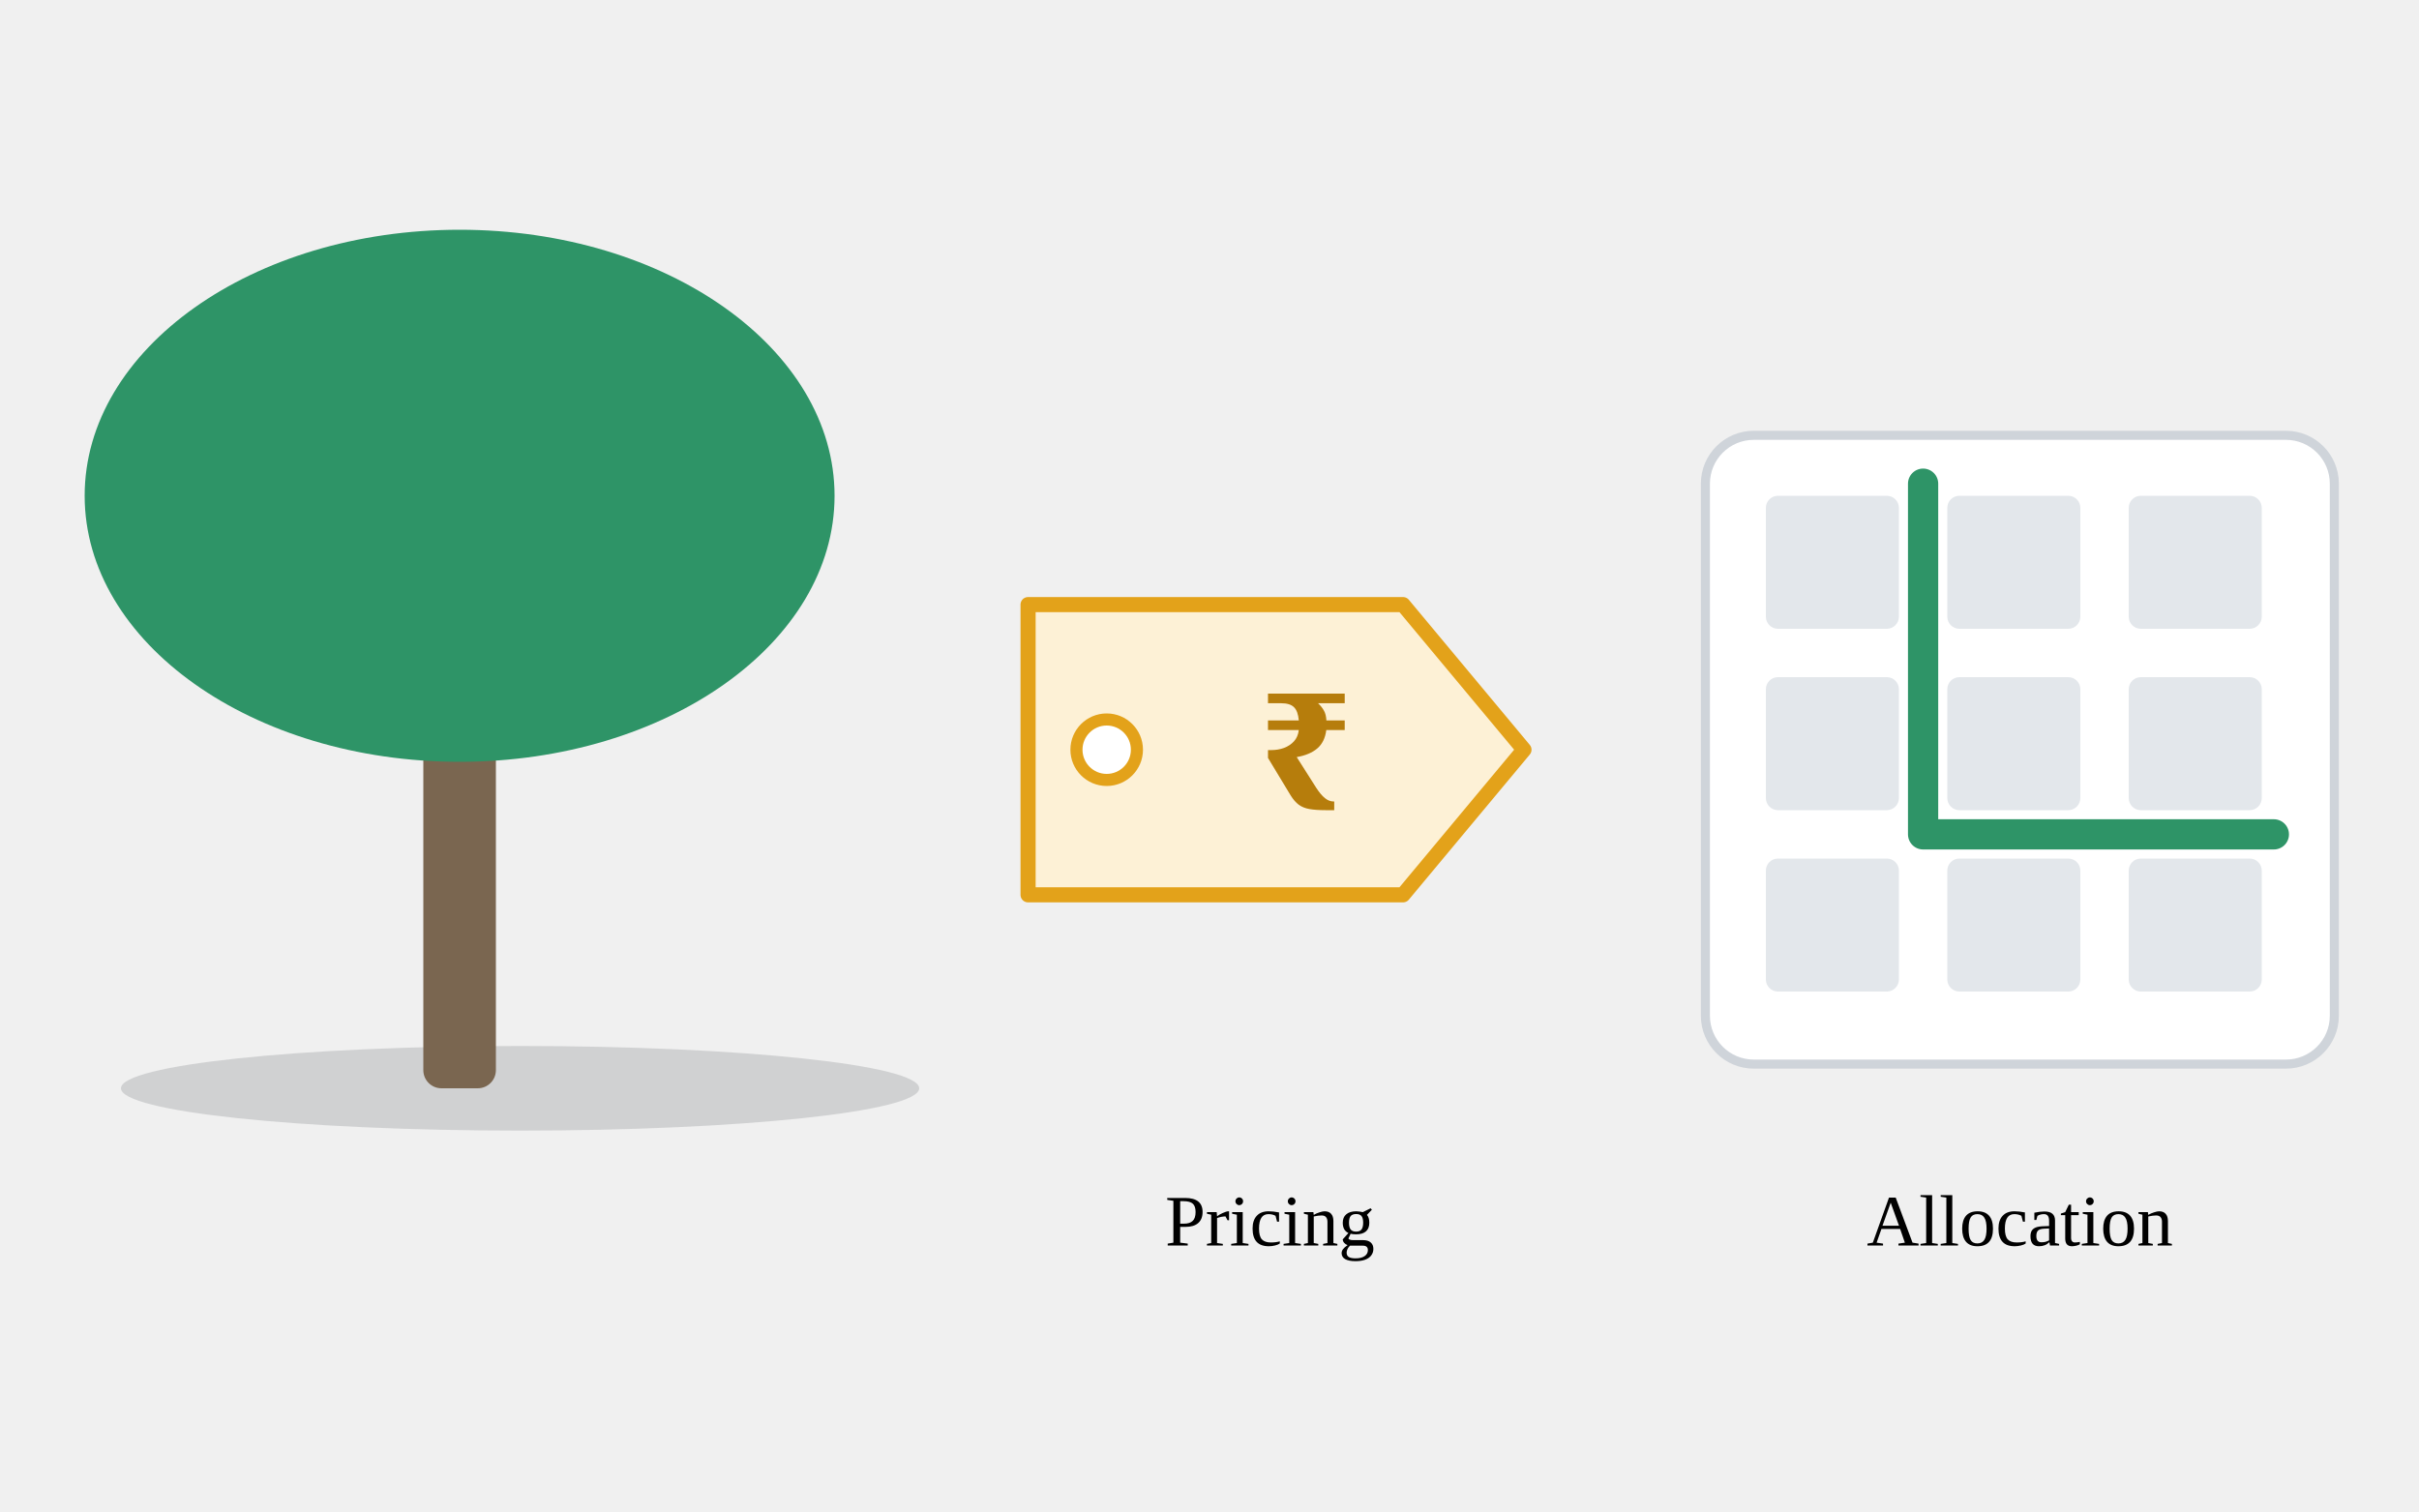
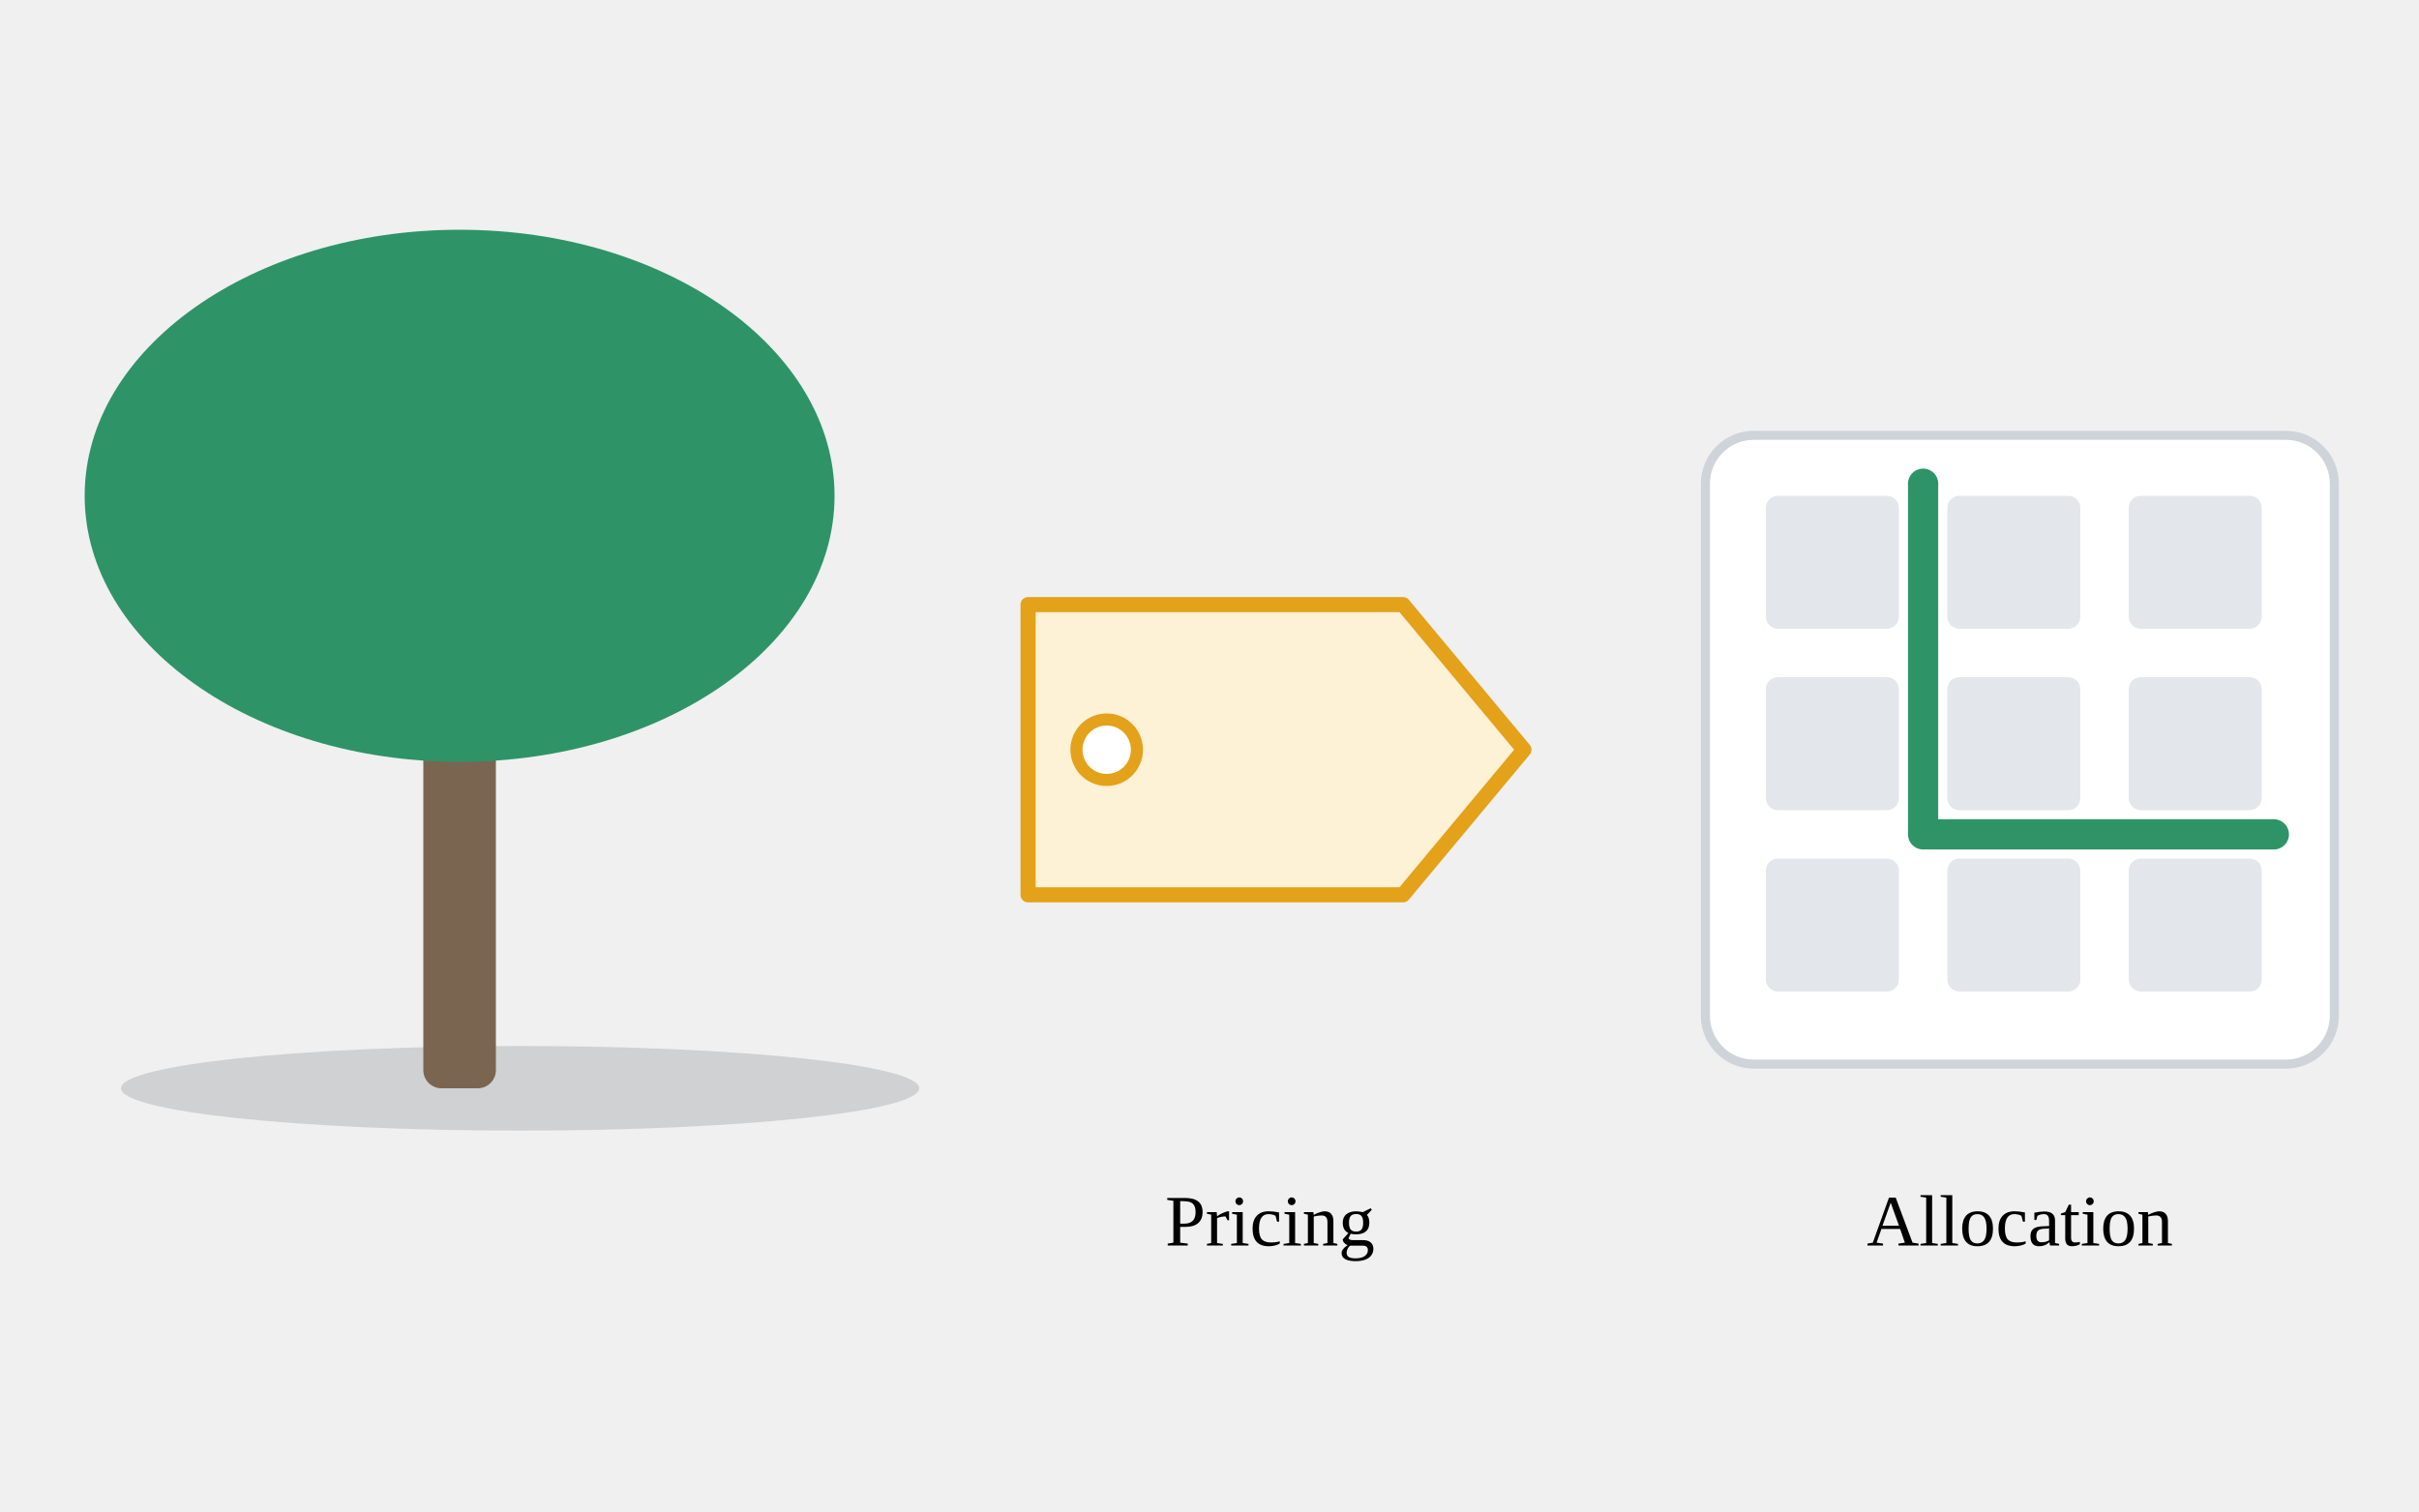
<svg xmlns="http://www.w3.org/2000/svg" class="fig" viewBox="0 0 400 250">
-   <use href="#sun" x="342" y="4" width="44" height="44" class="c-amber" />
+   <use class="a-pop h-spin" href="#sun" x="342" y="4" width="44" height="44" color="#e3a21a" />
  <path class="ln-g" d="M12 178H156" />
-   <ellipse cx="86" cy="180" rx="66" ry="7" fill="#2b2f36" fill-opacity=".16" />
-   <rect x="70" y="100" width="12" height="80" rx="3" fill="#7a6650" />
-   <ellipse cx="76" cy="82" rx="62" ry="44" fill="#2e9467" />
-   <use href="#walk" x="94" y="130" width="48" height="48" class="c-ink" />
-   <path d="M170 100H232L252 124 232 148H170z" fill="#fdf1d6" stroke="#e3a21a" stroke-width="2.5" stroke-linejoin="round" />
-   <circle cx="183" cy="124" r="5" fill="#fff" stroke="#e3a21a" stroke-width="2" />
-   <text x="216" y="134" text-anchor="middle" style="font-size:27px;font-weight:700;fill:#b67d0c">₹</text>
-   <rect x="282" y="72" width="104" height="104" rx="8" fill="#fff" stroke="#cfd4da" stroke-width="1.5" />
+   <ellipse class="a-fade" style="--d:0.30s" cx="86" cy="180" rx="66" ry="7" fill="#2b2f36" fill-opacity=".16" />
+   <rect class="a-growy" style="--d:0.10s" x="70" y="100" width="12" height="80" rx="3" fill="#7a6650" />
+   <ellipse class="a-pop" style="--d:0.30s" cx="76" cy="82" rx="62" ry="44" fill="#2e9467" />
+   <g class="a-slide" style="--d:0.50s">
+     <use class="h-float" href="#walk" x="94" y="130" width="48" height="48" color="#2b2f36" />
+   </g>
+   <g class="a-pop h-pulse" style="--d:0.60s">
+     <path d="M170 100H232L252 124 232 148H170z" fill="#fdf1d6" stroke="#e3a21a" stroke-width="2.5" stroke-linejoin="round" />
+     <circle cx="183" cy="124" r="5" fill="#fff" stroke="#e3a21a" stroke-width="2" />
+     <use href="#rupee" x="203" y="110" width="26" height="26" color="#b67d0c" />
+   </g>
+   <rect class="a-fade" style="--d:0.65s" x="282" y="72" width="104" height="104" rx="8" fill="#fff" stroke="#cfd4da" stroke-width="1.5" />
  <g fill="#e3e7eb">
-     <rect x="292" y="82" width="22" height="22" rx="2" />
-     <rect x="292" y="112" width="22" height="22" rx="2" />
-     <rect x="292" y="142" width="22" height="22" rx="2" />
-     <rect x="322" y="82" width="22" height="22" rx="2" />
-     <rect x="322" y="112" width="22" height="22" rx="2" />
-     <rect x="322" y="142" width="22" height="22" rx="2" />
-     <rect x="352" y="82" width="22" height="22" rx="2" />
-     <rect x="352" y="112" width="22" height="22" rx="2" />
-     <rect x="352" y="142" width="22" height="22" rx="2" />
+     <rect class="a-pop" style="--d:0.75s" x="292" y="82" width="22" height="22" rx="2" />
+     <rect class="a-pop" style="--d:0.80s" x="292" y="112" width="22" height="22" rx="2" />
+     <rect class="a-pop" style="--d:0.85s" x="292" y="142" width="22" height="22" rx="2" />
+     <rect class="a-pop" style="--d:0.80s" x="322" y="82" width="22" height="22" rx="2" />
+     <rect class="a-pop" style="--d:0.85s" x="322" y="112" width="22" height="22" rx="2" />
+     <rect class="a-pop" style="--d:0.90s" x="322" y="142" width="22" height="22" rx="2" />
+     <rect class="a-pop" style="--d:0.85s" x="352" y="82" width="22" height="22" rx="2" />
+     <rect class="a-pop" style="--d:0.90s" x="352" y="112" width="22" height="22" rx="2" />
+     <rect class="a-pop" style="--d:0.95s" x="352" y="142" width="22" height="22" rx="2" />
  </g>
-   <path d="M318 80V138H376" fill="none" stroke="#2e9467" stroke-width="5" stroke-linecap="round" stroke-linejoin="round" />
+   <path class="a-draw" style="--d:1.10s" d="M318 80V138H376" fill="none" stroke="#2e9467" stroke-width="5" stroke-linecap="round" stroke-linejoin="round" />
  <text class="sub" x="210" y="206" text-anchor="middle">Pricing</text>
  <text class="sub" x="334" y="206" text-anchor="middle">Allocation</text>
</svg>
